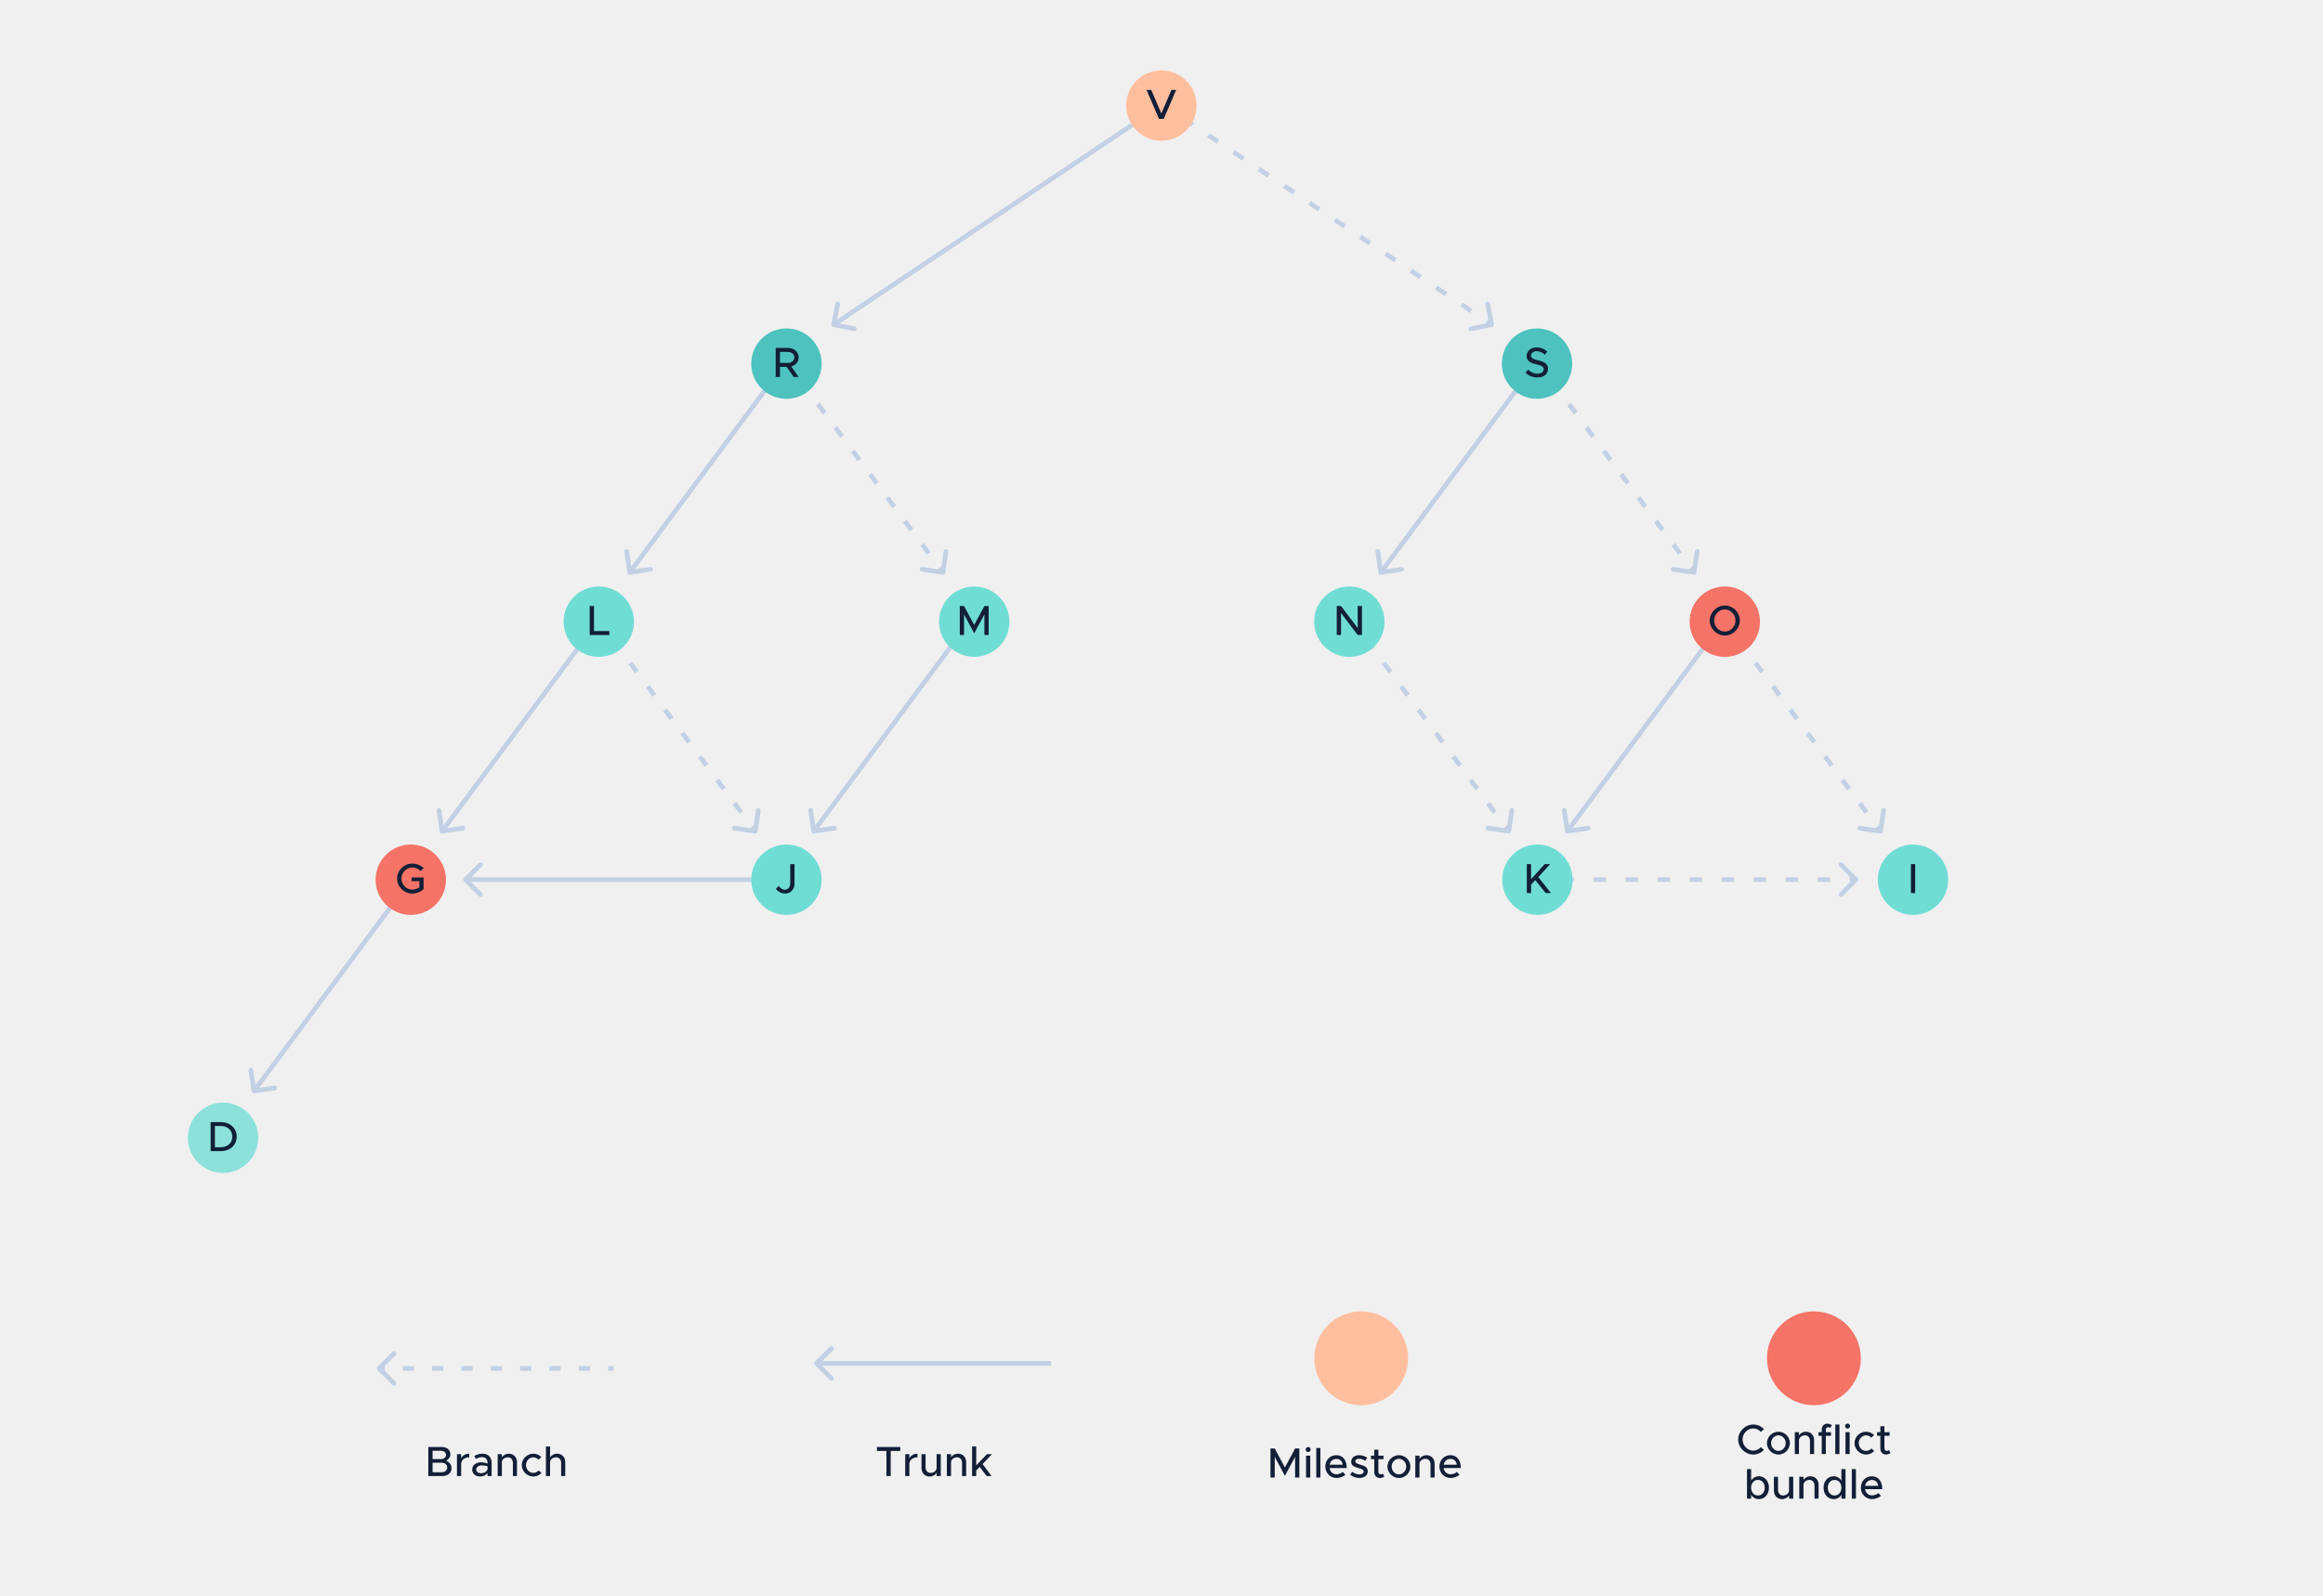
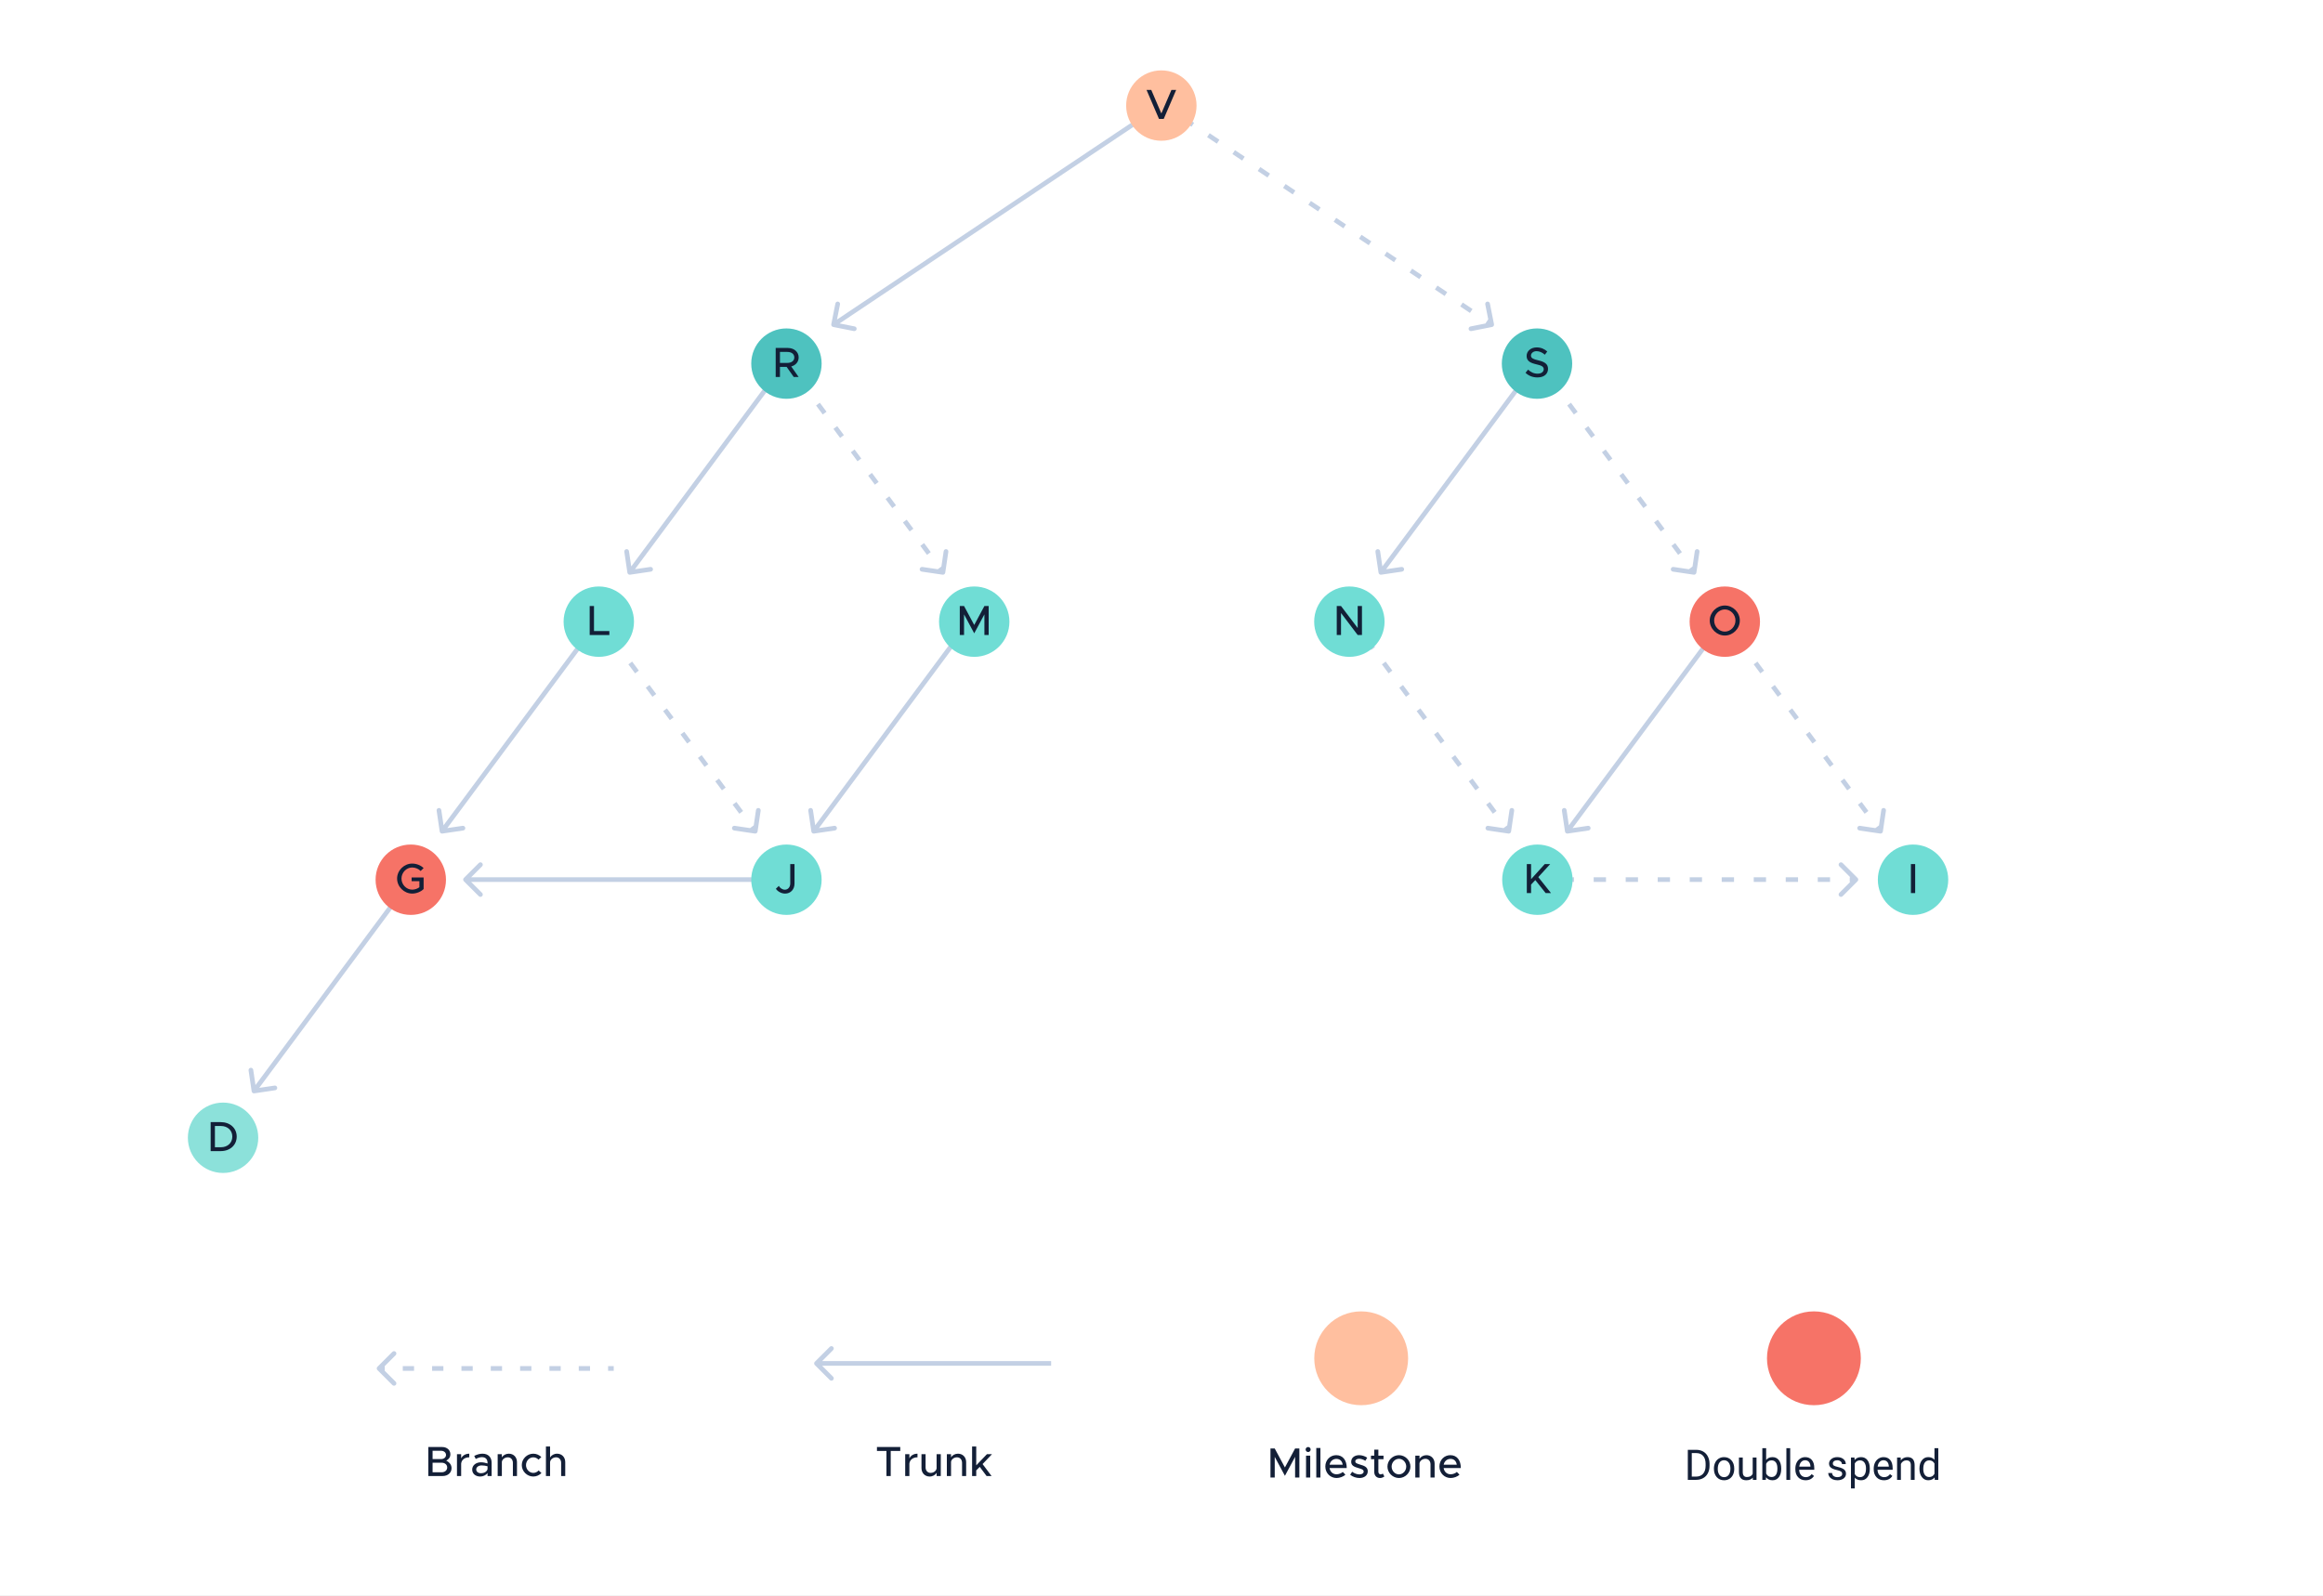
<svg xmlns="http://www.w3.org/2000/svg" width="990" height="680" viewBox="0 0 990 680" fill="none">
+   <rect width="990" height="680" fill="white" />
  <path d="M354.272 138.194C354.164 138.736 354.516 139.262 355.058 139.37L363.886 141.121C364.428 141.228 364.954 140.876 365.062 140.334C365.169 139.793 364.817 139.266 364.275 139.159L356.428 137.603L357.984 129.755C358.092 129.214 357.74 128.687 357.198 128.58C356.656 128.473 356.13 128.825 356.023 129.366L354.272 138.194ZM494.925 43.747L354.697 137.558L355.809 139.22L496.037 45.409L494.925 43.747Z" fill="#C3D0E4" />
  <path d="M267.385 244.13C267.465 244.677 267.974 245.054 268.52 244.974L277.423 243.658C277.97 243.577 278.347 243.069 278.267 242.523C278.186 241.976 277.677 241.599 277.131 241.679L269.217 242.849L268.048 234.935C267.967 234.388 267.459 234.011 266.912 234.092C266.366 234.172 265.988 234.681 266.069 235.227L267.385 244.13ZM334.213 153.638L267.571 243.388L269.177 244.58L335.819 154.831L334.213 153.638Z" fill="#C3D0E4" />
  <path d="M722.454 244.057C722.414 244.331 722.16 244.519 721.886 244.479L717.435 243.821C717.162 243.781 716.973 243.527 717.013 243.253C717.054 242.98 717.308 242.792 717.581 242.832L721.538 243.417L722.123 239.459C722.163 239.186 722.417 238.998 722.69 239.038C722.964 239.078 723.152 239.332 723.112 239.606L722.454 244.057ZM655.719 153.936L657.143 155.854L656.34 156.45L654.916 154.532L655.719 153.936ZM661.7 161.991L664.547 165.826L663.745 166.422L660.897 162.587L661.7 161.991ZM669.104 171.963L671.952 175.798L671.149 176.395L668.301 172.559L669.104 171.963ZM676.509 181.935L679.357 185.771L678.554 186.367L675.706 182.531L676.509 181.935ZM683.914 191.907L686.762 195.743L685.959 196.339L683.111 192.504L683.914 191.907ZM691.318 201.88L694.166 205.715L693.363 206.311L690.515 202.476L691.318 201.88ZM698.723 211.852L701.571 215.687L700.768 216.283L697.92 212.448L698.723 211.852ZM706.128 221.824L708.976 225.659L708.173 226.256L705.325 222.42L706.128 221.824ZM713.532 231.796L716.38 235.632L715.577 236.228L712.729 232.392L713.532 231.796ZM720.937 241.768L722.361 243.686L721.558 244.282L720.134 242.365L720.937 241.768ZM722.949 244.13C722.868 244.677 722.36 245.054 721.813 244.974L712.91 243.658C712.364 243.577 711.986 243.069 712.067 242.523C712.148 241.976 712.656 241.599 713.202 241.679L721.116 242.849L722.286 234.935C722.367 234.388 722.875 234.011 723.421 234.092C723.968 234.172 724.345 234.681 724.264 235.227L722.949 244.13ZM656.12 153.638L657.544 155.556L655.938 156.748L654.515 154.831L656.12 153.638ZM662.101 161.693L664.949 165.528L663.343 166.72L660.495 162.885L662.101 161.693ZM669.506 171.665L672.354 175.5L670.748 176.693L667.9 172.857L669.506 171.665ZM676.91 181.637L679.758 185.473L678.153 186.665L675.305 182.829L676.91 181.637ZM684.315 191.609L687.163 195.445L685.557 196.637L682.709 192.802L684.315 191.609ZM691.72 201.582L694.568 205.417L692.962 206.609L690.114 202.774L691.72 201.582ZM699.124 211.554L701.972 215.389L700.367 216.582L697.519 212.746L699.124 211.554ZM706.529 221.526L709.377 225.361L707.771 226.554L704.923 222.718L706.529 221.526ZM713.934 231.498L716.782 235.334L715.176 236.526L712.328 232.69L713.934 231.498ZM721.338 241.47L722.762 243.388L721.157 244.58L719.733 242.663L721.338 241.47Z" fill="#C3D0E4" />
  <path d="M187.399 354.476C187.48 355.022 187.988 355.4 188.535 355.319L197.438 354.004C197.984 353.923 198.362 353.415 198.281 352.868C198.2 352.322 197.692 351.944 197.146 352.025L189.232 353.195L188.062 345.28C187.982 344.734 187.473 344.357 186.927 344.437C186.381 344.518 186.003 345.026 186.084 345.573L187.399 354.476ZM254.228 263.984L187.586 353.734L189.191 354.926L255.834 265.176L254.228 263.984Z" fill="#C3D0E4" />
  <path d="M197.681 374.239C197.291 374.63 197.291 375.263 197.681 375.653L204.045 382.017C204.436 382.408 205.069 382.408 205.459 382.017C205.85 381.627 205.85 380.994 205.459 380.603L199.803 374.946L205.459 369.289C205.85 368.899 205.85 368.266 205.459 367.875C205.069 367.485 204.436 367.485 204.045 367.875L197.681 374.239ZM334.797 373.946H198.388V375.946H334.797V373.946Z" fill="#C3D0E4" />
  <path d="M791.291 375.3C791.486 375.105 791.486 374.788 791.291 374.593L788.109 371.411C787.914 371.216 787.597 371.216 787.402 371.411C787.206 371.606 787.206 371.923 787.402 372.118L790.23 374.946L787.402 377.775C787.206 377.97 787.206 378.287 787.402 378.482C787.597 378.677 787.914 378.677 788.109 378.482L791.291 375.3ZM654.528 375.446L657.152 375.446L657.152 374.446L654.528 374.446L654.528 375.446ZM665.546 375.446L670.792 375.446L670.792 374.446L665.546 374.446L665.546 375.446ZM679.187 375.446L684.433 375.446L684.433 374.446L679.187 374.446L679.187 375.446ZM692.828 375.446L698.074 375.446L698.074 374.446L692.828 374.446L692.828 375.446ZM706.469 375.446L711.715 375.446L711.715 374.446L706.469 374.446L706.469 375.446ZM720.11 375.446L725.356 375.446L725.356 374.446L720.11 374.446L720.11 375.446ZM733.75 375.446L738.997 375.446L738.997 374.446L733.75 374.446L733.75 375.446ZM747.391 375.446L752.638 375.446L752.638 374.446L747.391 374.446L747.391 375.446ZM761.032 375.446L766.279 375.446L766.279 374.446L761.032 374.446L761.032 375.446ZM774.673 375.446L779.92 375.446L779.92 374.446L774.673 374.446L774.673 375.446ZM788.314 375.446L790.937 375.446L790.937 374.446L788.314 374.446L788.314 375.446ZM791.644 375.653C792.035 375.263 792.035 374.63 791.644 374.239L785.28 367.875C784.89 367.485 784.257 367.485 783.866 367.875C783.476 368.266 783.476 368.899 783.866 369.289L789.523 374.946L783.866 380.603C783.476 380.994 783.476 381.627 783.866 382.017C784.257 382.408 784.89 382.408 785.28 382.017L791.644 375.653ZM654.528 375.946L657.152 375.946L657.152 373.946L654.528 373.946L654.528 375.946ZM665.546 375.946L670.792 375.946L670.792 373.946L665.546 373.946L665.546 375.946ZM679.187 375.946L684.433 375.946L684.433 373.946L679.187 373.946L679.187 375.946ZM692.828 375.946L698.074 375.946L698.074 373.946L692.828 373.946L692.828 375.946ZM706.469 375.946L711.715 375.946L711.715 373.946L706.469 373.946L706.469 375.946ZM720.11 375.946L725.356 375.946L725.356 373.946L720.11 373.946L720.11 375.946ZM733.75 375.946L738.997 375.946L738.997 373.946L733.75 373.946L733.75 375.946ZM747.391 375.946L752.638 375.946L752.638 373.946L747.391 373.946L747.391 375.946ZM761.032 375.946L766.279 375.946L766.279 373.946L761.032 373.946L761.032 375.946ZM774.673 375.946L779.92 375.946L779.92 373.946L774.673 373.946L774.673 375.946ZM788.314 375.946L790.937 375.946L790.937 373.946L788.314 373.946L788.314 375.946Z" fill="#C3D0E4" />
  <path d="M643.482 354.403C643.442 354.676 643.187 354.865 642.914 354.825L638.463 354.167C638.189 354.126 638.001 353.872 638.041 353.599C638.081 353.326 638.336 353.137 638.609 353.178L642.566 353.762L643.151 349.805C643.191 349.532 643.445 349.343 643.718 349.384C643.991 349.424 644.18 349.678 644.14 349.951L643.482 354.403ZM576.747 264.282L578.171 266.2L577.368 266.796L575.944 264.878L576.747 264.282ZM582.727 272.336L585.575 276.172L584.772 276.768L581.924 272.933L582.727 272.336ZM590.132 282.309L592.98 286.144L592.177 286.74L589.329 282.905L590.132 282.309ZM597.537 292.281L600.385 296.116L599.582 296.713L596.734 292.877L597.537 292.281ZM604.941 302.253L607.789 306.089L606.987 306.685L604.139 302.849L604.941 302.253ZM612.346 312.225L615.194 316.061L614.391 316.657L611.543 312.821L612.346 312.225ZM619.751 322.198L622.599 326.033L621.796 326.629L618.948 322.794L619.751 322.198ZM627.155 332.17L630.003 336.005L629.201 336.601L626.353 332.766L627.155 332.17ZM634.56 342.142L637.408 345.977L636.605 346.574L633.757 342.738L634.56 342.142ZM641.965 352.114L643.389 354.032L642.586 354.628L641.162 352.71L641.965 352.114ZM643.977 354.476C643.896 355.022 643.388 355.4 642.841 355.319L633.938 354.004C633.392 353.923 633.014 353.415 633.095 352.868C633.176 352.322 633.684 351.944 634.23 352.025L642.144 353.195L643.314 345.28C643.394 344.734 643.903 344.357 644.449 344.437C644.995 344.518 645.373 345.026 645.292 345.573L643.977 354.476ZM577.148 263.984L578.572 265.902L576.966 267.094L575.542 265.176L577.148 263.984ZM583.129 272.038L585.977 275.874L584.371 277.066L581.523 273.231L583.129 272.038ZM590.533 282.011L593.381 285.846L591.776 287.038L588.928 283.203L590.533 282.011ZM597.938 291.983L600.786 295.818L599.18 297.011L596.332 293.175L597.938 291.983ZM605.343 301.955L608.191 305.79L606.585 306.983L603.737 303.147L605.343 301.955ZM612.748 311.927L615.595 315.763L613.99 316.955L611.142 313.12L612.748 311.927ZM620.152 321.899L623 325.735L621.394 326.927L618.546 323.092L620.152 321.899ZM627.557 331.872L630.405 335.707L628.799 336.899L625.951 333.064L627.557 331.872ZM634.962 341.844L637.81 345.679L636.204 346.872L633.356 343.036L634.962 341.844ZM642.366 351.816L643.79 353.734L642.185 354.926L640.761 353.008L642.366 351.816Z" fill="#C3D0E4" />
  <path d="M107.253 465.209C107.334 465.755 107.842 466.132 108.388 466.052L117.292 464.736C117.838 464.655 118.215 464.147 118.135 463.601C118.054 463.054 117.546 462.677 116.999 462.758L109.085 463.927L107.916 456.013C107.835 455.467 107.327 455.089 106.78 455.17C106.234 455.251 105.857 455.759 105.937 456.305L107.253 465.209ZM174.081 374.716L107.439 464.466L109.045 465.659L175.687 375.909L174.081 374.716Z" fill="#C3D0E4" />
  <path d="M345.788 354.476C345.869 355.022 346.377 355.4 346.923 355.319L355.827 354.004C356.373 353.923 356.751 353.415 356.67 352.868C356.589 352.322 356.081 351.944 355.534 352.025L347.62 353.195L346.451 345.28C346.37 344.734 345.862 344.357 345.316 344.437C344.769 344.518 344.392 345.026 344.472 345.573L345.788 354.476ZM412.617 263.984L345.974 353.734L347.58 354.926L414.222 265.176L412.617 263.984Z" fill="#C3D0E4" />
  <path d="M402.341 244.057C402.301 244.331 402.046 244.519 401.773 244.479L397.322 243.821C397.048 243.781 396.86 243.527 396.9 243.253C396.94 242.98 397.195 242.792 397.468 242.832L401.425 243.417L402.009 239.459C402.05 239.186 402.304 238.998 402.577 239.038C402.85 239.078 403.039 239.332 402.999 239.606L402.341 244.057ZM335.606 153.936L337.03 155.854L336.227 156.45L334.803 154.532L335.606 153.936ZM341.586 161.991L344.434 165.826L343.631 166.422L340.783 162.587L341.586 161.991ZM348.991 171.963L351.839 175.798L351.036 176.395L348.188 172.559L348.991 171.963ZM356.396 181.935L359.244 185.771L358.441 186.367L355.593 182.531L356.396 181.935ZM363.8 191.907L366.648 195.743L365.845 196.339L362.997 192.504L363.8 191.907ZM371.205 201.88L374.053 205.715L373.25 206.311L370.402 202.476L371.205 201.88ZM378.61 211.852L381.458 215.687L380.655 216.283L377.807 212.448L378.61 211.852ZM386.014 221.824L388.862 225.659L388.059 226.256L385.212 222.42L386.014 221.824ZM393.419 231.796L396.267 235.632L395.464 236.228L392.616 232.392L393.419 231.796ZM400.824 241.768L402.248 243.686L401.445 244.282L400.021 242.365L400.824 241.768ZM402.836 244.13C402.755 244.677 402.246 245.054 401.7 244.974L392.797 243.658C392.25 243.577 391.873 243.069 391.954 242.523C392.034 241.976 392.543 241.599 393.089 241.679L401.003 242.849L402.173 234.935C402.253 234.388 402.762 234.011 403.308 234.092C403.854 234.172 404.232 234.681 404.151 235.227L402.836 244.13ZM336.007 153.638L337.431 155.556L335.825 156.748L334.401 154.831L336.007 153.638ZM341.988 161.693L344.836 165.528L343.23 166.72L340.382 162.885L341.988 161.693ZM349.392 171.665L352.24 175.5L350.635 176.693L347.787 172.857L349.392 171.665ZM356.797 181.637L359.645 185.473L358.039 186.665L355.191 182.829L356.797 181.637ZM364.202 191.609L367.05 195.445L365.444 196.637L362.596 192.802L364.202 191.609ZM371.606 201.582L374.454 205.417L372.849 206.609L370.001 202.774L371.606 201.582ZM379.011 211.554L381.859 215.389L380.253 216.582L377.405 212.746L379.011 211.554ZM386.416 221.526L389.264 225.361L387.658 226.554L384.81 222.718L386.416 221.526ZM393.82 231.498L396.668 235.334L395.063 236.526L392.215 232.69L393.82 231.498ZM401.225 241.47L402.649 243.388L401.043 244.58L399.619 242.663L401.225 241.47Z" fill="#C3D0E4" />
  <path d="M587.498 244.13C587.579 244.677 588.087 245.054 588.633 244.974L597.537 243.658C598.083 243.577 598.461 243.069 598.38 242.523C598.299 241.976 597.791 241.599 597.244 241.679L589.33 242.849L588.161 234.935C588.08 234.388 587.572 234.011 587.026 234.092C586.479 234.172 586.102 234.681 586.182 235.227L587.498 244.13ZM654.327 153.638L587.684 243.388L589.29 244.58L655.932 154.831L654.327 153.638Z" fill="#C3D0E4" />
  <path d="M322.356 354.403C322.315 354.676 322.061 354.865 321.788 354.825L317.336 354.167C317.063 354.126 316.874 353.872 316.915 353.599C316.955 353.326 317.209 353.137 317.482 353.178L321.439 353.762L322.024 349.805C322.064 349.532 322.319 349.343 322.592 349.384C322.865 349.424 323.054 349.678 323.013 349.951L322.356 354.403ZM255.62 264.282L257.044 266.2L256.241 266.796L254.817 264.878L255.62 264.282ZM261.601 272.336L264.449 276.172L263.646 276.768L260.798 272.933L261.601 272.336ZM269.006 282.309L271.854 286.144L271.051 286.74L268.203 282.905L269.006 282.309ZM276.41 292.281L279.258 296.116L278.455 296.713L275.607 292.877L276.41 292.281ZM283.815 302.253L286.663 306.089L285.86 306.685L283.012 302.849L283.815 302.253ZM291.22 312.225L294.068 316.061L293.265 316.657L290.417 312.821L291.22 312.225ZM298.624 322.198L301.472 326.033L300.669 326.629L297.821 322.794L298.624 322.198ZM306.029 332.17L308.877 336.005L308.074 336.601L305.226 332.766L306.029 332.17ZM313.434 342.142L316.282 345.977L315.479 346.574L312.631 342.738L313.434 342.142ZM320.838 352.114L322.262 354.032L321.459 354.628L320.036 352.71L320.838 352.114ZM322.85 354.476C322.769 355.022 322.261 355.4 321.715 355.319L312.811 354.004C312.265 353.923 311.888 353.415 311.968 352.868C312.049 352.322 312.557 351.944 313.104 352.025L321.018 353.195L322.187 345.28C322.268 344.734 322.776 344.357 323.323 344.437C323.869 344.518 324.246 345.026 324.166 345.573L322.85 354.476ZM256.022 263.984L257.446 265.902L255.84 267.094L254.416 265.176L256.022 263.984ZM262.002 272.038L264.85 275.874L263.245 277.066L260.397 273.231L262.002 272.038ZM269.407 282.011L272.255 285.846L270.649 287.038L267.801 283.203L269.407 282.011ZM276.812 291.983L279.66 295.818L278.054 297.011L275.206 293.175L276.812 291.983ZM284.216 301.955L287.064 305.79L285.459 306.983L282.611 303.147L284.216 301.955ZM291.621 311.927L294.469 315.763L292.863 316.955L290.015 313.12L291.621 311.927ZM299.026 321.899L301.874 325.735L300.268 326.927L297.42 323.092L299.026 321.899ZM306.43 331.872L309.278 335.707L307.673 336.899L304.825 333.064L306.43 331.872ZM313.835 341.844L316.683 345.679L315.077 346.872L312.229 343.036L313.835 341.844ZM321.24 351.816L322.664 353.734L321.058 354.926L319.634 353.008L321.24 351.816Z" fill="#C3D0E4" />
  <path d="M801.924 354.403C801.884 354.676 801.629 354.865 801.356 354.825L796.905 354.167C796.631 354.126 796.443 353.872 796.483 353.599C796.523 353.326 796.778 353.137 797.051 353.178L801.008 353.762L801.592 349.805C801.633 349.532 801.887 349.343 802.16 349.384C802.433 349.424 802.622 349.678 802.582 349.951L801.924 354.403ZM735.189 264.282L736.613 266.2L735.81 266.796L734.386 264.878L735.189 264.282ZM741.169 272.336L744.017 276.172L743.214 276.768L740.366 272.933L741.169 272.336ZM748.574 282.309L751.422 286.144L750.619 286.74L747.771 282.905L748.574 282.309ZM755.979 292.281L758.827 296.116L758.024 296.713L755.176 292.877L755.979 292.281ZM763.383 302.253L766.231 306.089L765.428 306.685L762.58 302.849L763.383 302.253ZM770.788 312.225L773.636 316.061L772.833 316.657L769.985 312.821L770.788 312.225ZM778.193 322.198L781.041 326.033L780.238 326.629L777.39 322.794L778.193 322.198ZM785.597 332.17L788.445 336.005L787.642 336.601L784.795 332.766L785.597 332.17ZM793.002 342.142L795.85 345.977L795.047 346.574L792.199 342.738L793.002 342.142ZM800.407 352.114L801.831 354.032L801.028 354.628L799.604 352.71L800.407 352.114ZM802.419 354.476C802.338 355.022 801.829 355.4 801.283 355.319L792.38 354.004C791.833 353.923 791.456 353.415 791.537 352.868C791.617 352.322 792.126 351.944 792.672 352.025L800.586 353.195L801.756 345.28C801.836 344.734 802.345 344.357 802.891 344.437C803.437 344.518 803.815 345.026 803.734 345.573L802.419 354.476ZM735.59 263.984L737.014 265.902L735.408 267.094L733.984 265.176L735.59 263.984ZM741.571 272.038L744.419 275.874L742.813 277.066L739.965 273.231L741.571 272.038ZM748.975 282.011L751.823 285.846L750.218 287.038L747.37 283.203L748.975 282.011ZM756.38 291.983L759.228 295.818L757.622 297.011L754.774 293.175L756.38 291.983ZM763.785 301.955L766.633 305.79L765.027 306.983L762.179 303.147L763.785 301.955ZM771.189 311.927L774.037 315.763L772.432 316.955L769.584 313.12L771.189 311.927ZM778.594 321.899L781.442 325.735L779.836 326.927L776.988 323.092L778.594 321.899ZM785.999 331.872L788.847 335.707L787.241 336.899L784.393 333.064L785.999 331.872ZM793.403 341.844L796.251 345.679L794.646 346.872L791.798 343.036L793.403 341.844ZM800.808 351.816L802.232 353.734L800.626 354.926L799.202 353.008L800.808 351.816Z" fill="#C3D0E4" />
  <path d="M666.968 354.476C667.049 355.022 667.557 355.4 668.104 355.319L677.007 354.004C677.553 353.923 677.931 353.415 677.85 352.868C677.769 352.322 677.261 351.944 676.715 352.025L668.801 353.195L667.631 345.28C667.55 344.734 667.042 344.357 666.496 344.437C665.949 344.518 665.572 345.026 665.653 345.573L666.968 354.476ZM733.797 263.984L667.155 353.734L668.76 354.926L735.402 265.176L733.797 263.984Z" fill="#C3D0E4" />
  <path d="M636.206 138.292C636.26 138.563 636.084 138.826 635.813 138.879L631.399 139.755C631.128 139.809 630.865 139.633 630.811 139.362C630.757 139.091 630.933 138.828 631.204 138.774L635.128 137.996L634.35 134.072C634.296 133.801 634.472 133.538 634.743 133.484C635.014 133.431 635.277 133.607 635.331 133.878L636.206 138.292ZM495.765 44.163L497.84 45.55L497.284 46.381L495.209 44.994L495.765 44.163ZM504.478 49.991L508.627 52.767L508.07 53.598L503.922 50.822L504.478 49.991ZM515.265 57.207L519.413 59.983L518.857 60.814L514.708 58.038L515.265 57.207ZM526.051 64.424L530.2 67.199L529.644 68.03L525.495 65.255L526.051 64.424ZM536.838 71.64L540.987 74.415L540.431 75.246L536.282 72.471L536.838 71.64ZM547.625 78.856L551.774 81.631L551.218 82.463L547.069 79.687L547.625 78.856ZM558.412 86.072L562.56 88.848L562.004 89.679L557.856 86.903L558.412 86.072ZM569.198 93.288L573.347 96.064L572.791 96.895L568.642 94.12L569.198 93.288ZM579.985 100.505L584.134 103.28L583.578 104.111L579.429 101.336L579.985 100.505ZM590.772 107.721L594.921 110.496L594.365 111.327L590.216 108.552L590.772 107.721ZM601.559 114.937L605.708 117.712L605.152 118.544L601.003 115.768L601.559 114.937ZM612.346 122.153L616.494 124.929L615.938 125.76L611.79 122.984L612.346 122.153ZM623.132 129.369L627.281 132.145L626.725 132.976L622.576 130.201L623.132 129.369ZM633.919 136.586L635.994 137.973L635.438 138.805L633.363 137.417L633.919 136.586ZM636.697 138.194C636.804 138.736 636.452 139.262 635.91 139.37L627.082 141.121C626.54 141.228 626.014 140.876 625.907 140.334C625.799 139.793 626.151 139.266 626.693 139.159L634.54 137.603L632.984 129.755C632.876 129.214 633.228 128.687 633.77 128.58C634.312 128.473 634.838 128.825 634.946 129.366L636.697 138.194ZM496.043 43.747L498.118 45.135L497.006 46.797L494.931 45.409L496.043 43.747ZM504.756 49.575L508.905 52.351L507.792 54.013L503.644 51.238L504.756 49.575ZM515.543 56.792L519.691 59.567L518.579 61.229L514.43 58.454L515.543 56.792ZM526.329 64.008L530.478 66.783L529.366 68.446L525.217 65.67L526.329 64.008ZM537.116 71.224L541.265 74L540.153 75.662L536.004 72.886L537.116 71.224ZM547.903 78.44L552.052 81.216L550.94 82.878L546.791 80.103L547.903 78.44ZM558.69 85.656L562.838 88.432L561.726 90.094L557.578 87.319L558.69 85.656ZM569.477 92.873L573.625 95.648L572.513 97.311L568.364 94.535L569.477 92.873ZM580.263 100.089L584.412 102.864L583.3 104.527L579.151 101.751L580.263 100.089ZM591.05 107.305L595.199 110.081L594.087 111.743L589.938 108.967L591.05 107.305ZM601.837 114.521L605.986 117.297L604.874 118.959L600.725 116.184L601.837 114.521ZM612.624 121.738L616.772 124.513L615.66 126.175L611.512 123.4L612.624 121.738ZM623.41 128.954L627.559 131.729L626.447 133.392L622.298 130.616L623.41 128.954ZM634.197 136.17L636.272 137.558L635.16 139.22L633.085 137.832L634.197 136.17Z" fill="#C3D0E4" />
-   <path d="M747.193 620.032C748.957 620.032 750.577 619.276 751.747 618.088L750.469 616.864C749.641 617.764 748.471 618.358 747.193 618.358C744.727 618.358 742.639 616.198 742.639 613.624C742.639 611.068 744.727 608.908 747.193 608.908C748.471 608.908 749.641 609.502 750.469 610.402L751.747 609.178C750.577 607.972 748.957 607.234 747.193 607.234C743.719 607.234 740.767 610.15 740.767 613.624C740.767 617.098 743.719 620.032 747.193 620.032ZM757.931 620.032C760.577 620.032 762.809 617.8 762.809 615.154C762.809 612.508 760.577 610.294 757.931 610.294C755.267 610.294 753.017 612.508 753.017 615.154C753.017 617.8 755.267 620.032 757.931 620.032ZM757.931 618.484C756.221 618.484 754.799 616.972 754.799 615.154C754.799 613.354 756.221 611.842 757.931 611.842C759.605 611.842 761.027 613.354 761.027 615.154C761.027 616.972 759.605 618.484 757.931 618.484ZM769.628 610.294C768.368 610.294 767.234 610.942 766.676 611.86V610.51H764.894V619.816H766.676V613.786C766.82 612.688 767.936 611.842 769.232 611.842C770.492 611.842 771.374 612.814 771.374 614.2V619.816H773.12V613.894C773.12 611.788 771.68 610.294 769.628 610.294ZM778.118 609.484C778.118 608.836 778.55 608.368 779.072 608.368C779.468 608.368 779.828 608.512 780.026 608.71L780.674 607.522C780.17 607.108 779.486 606.856 778.82 606.856C777.38 606.856 776.372 607.9 776.372 609.394V610.51H774.968V612.022H776.372V619.816H778.118V612.022H780.314V610.51H778.118V609.484ZM782.156 619.816H783.92V607.234H782.156V619.816ZM787.397 608.962C787.973 608.962 788.459 608.458 788.459 607.882C788.459 607.324 787.973 606.82 787.397 606.82C786.785 606.82 786.317 607.324 786.317 607.882C786.317 608.458 786.785 608.962 787.397 608.962ZM786.497 619.816H788.279V610.51H786.497V619.816ZM795.249 620.032C796.635 620.032 797.841 619.456 798.741 618.538L797.535 617.44C796.959 618.088 796.131 618.484 795.267 618.484C793.557 618.484 792.153 616.972 792.153 615.154C792.153 613.354 793.557 611.842 795.249 611.842C796.113 611.842 796.923 612.22 797.481 612.85L798.687 611.734C797.805 610.852 796.599 610.294 795.267 610.294C792.603 610.294 790.353 612.508 790.353 615.154C790.353 617.8 792.603 620.032 795.249 620.032ZM805.004 618.142C804.806 618.34 804.446 618.484 804.05 618.484C803.528 618.484 803.096 618.016 803.096 617.368V612.022H805.292V610.51H803.096V607.954H801.35V610.51H799.946V612.022H801.35V617.494C801.35 618.988 802.358 620.032 803.798 620.032C804.464 620.032 805.148 619.78 805.652 619.366L805.004 618.142ZM749.599 629.294C748.159 629.294 747.007 629.978 746.287 631.112V626.234H744.523V638.816H746.287V637.196C747.007 638.348 748.159 639.032 749.599 639.032C752.047 639.032 753.883 637.016 753.883 634.154C753.883 631.31 752.047 629.294 749.599 629.294ZM749.167 637.484C747.493 637.484 746.287 636.098 746.287 634.154C746.287 632.21 747.493 630.842 749.167 630.842C750.877 630.842 752.083 632.21 752.083 634.154C752.083 636.098 750.877 637.484 749.167 637.484ZM762.443 629.51V635.54C762.299 636.638 761.183 637.484 759.887 637.484C758.627 637.484 757.745 636.512 757.745 635.126V629.51H755.999V635.432C755.999 637.538 757.439 639.032 759.491 639.032C760.751 639.032 761.885 638.384 762.443 637.466V638.816H764.225V629.51H762.443ZM771.544 629.294C770.284 629.294 769.15 629.942 768.592 630.86V629.51H766.81V638.816H768.592V632.786C768.736 631.688 769.852 630.842 771.148 630.842C772.408 630.842 773.29 631.814 773.29 633.2V638.816H775.036V632.894C775.036 630.788 773.596 629.294 771.544 629.294ZM784.75 626.234V631.112C784.03 629.978 782.878 629.294 781.438 629.294C778.99 629.294 777.154 631.31 777.154 634.154C777.154 637.016 778.99 639.032 781.438 639.032C782.878 639.032 784.03 638.348 784.75 637.196V638.816H786.514V626.234H784.75ZM781.87 637.484C780.16 637.484 778.954 636.098 778.954 634.154C778.954 632.21 780.16 630.842 781.87 630.842C783.544 630.842 784.75 632.21 784.75 634.154C784.75 636.098 783.544 637.484 781.87 637.484ZM789.187 638.816H790.951V626.234H789.187V638.816ZM797.813 637.448C796.211 637.448 795.077 636.332 794.843 634.784H802.169C802.169 631.454 800.531 629.294 797.687 629.294C795.113 629.294 793.043 631.346 793.043 634.136C793.043 636.998 795.239 639.032 797.831 639.032C799.145 639.032 800.765 638.474 801.593 637.592L800.477 636.44C799.919 637.016 798.785 637.448 797.813 637.448ZM797.759 630.878C799.361 630.878 800.243 631.922 800.441 633.362H794.861C795.149 631.85 796.319 630.878 797.759 630.878Z" fill="#131F37" />
+   <path d="M719.303 630.816V618.02H722.915C724.028 618.02 725.013 618.266 725.868 618.758C726.724 619.25 727.383 619.95 727.846 620.858C728.314 621.767 728.552 622.81 728.558 623.987V624.805C728.558 626.012 728.323 627.069 727.854 627.978C727.392 628.886 726.727 629.583 725.859 630.069C724.998 630.556 723.993 630.805 722.845 630.816H719.303ZM720.99 619.408V629.437H722.766C724.066 629.437 725.077 629.032 725.798 628.224C726.524 627.415 726.888 626.264 726.888 624.77V624.022C726.888 622.569 726.545 621.441 725.859 620.639C725.18 619.83 724.213 619.42 722.959 619.408H720.99ZM730.43 625.974C730.43 625.042 730.611 624.204 730.975 623.46C731.344 622.716 731.854 622.142 732.504 621.737C733.16 621.333 733.907 621.131 734.745 621.131C736.04 621.131 737.086 621.579 737.883 622.476C738.686 623.372 739.087 624.564 739.087 626.053V626.167C739.087 627.093 738.908 627.925 738.551 628.663C738.199 629.396 737.692 629.967 737.03 630.377C736.374 630.787 735.618 630.992 734.763 630.992C733.474 630.992 732.428 630.544 731.625 629.647C730.828 628.751 730.43 627.564 730.43 626.088V625.974ZM732.064 626.167C732.064 627.222 732.308 628.068 732.794 628.707C733.286 629.346 733.942 629.665 734.763 629.665C735.589 629.665 736.245 629.343 736.731 628.698C737.218 628.048 737.461 627.14 737.461 625.974C737.461 624.931 737.212 624.087 736.714 623.442C736.222 622.792 735.565 622.467 734.745 622.467C733.942 622.467 733.295 622.786 732.803 623.425C732.311 624.063 732.064 624.978 732.064 626.167ZM746.997 629.876C746.364 630.62 745.436 630.992 744.211 630.992C743.197 630.992 742.424 630.699 741.891 630.113C741.363 629.521 741.097 628.648 741.091 627.494V621.307H742.717V627.45C742.717 628.892 743.303 629.612 744.475 629.612C745.717 629.612 746.543 629.149 746.953 628.224V621.307H748.579V630.816H747.032L746.997 629.876ZM759.108 626.167C759.108 627.62 758.774 628.789 758.106 629.674C757.438 630.553 756.542 630.992 755.417 630.992C754.216 630.992 753.287 630.567 752.631 629.718L752.552 630.816H751.058V617.316H752.684V622.353C753.34 621.538 754.245 621.131 755.399 621.131C756.554 621.131 757.459 621.567 758.115 622.44C758.777 623.313 759.108 624.509 759.108 626.026V626.167ZM757.482 625.982C757.482 624.875 757.269 624.02 756.841 623.416C756.413 622.812 755.798 622.511 754.995 622.511C753.923 622.511 753.152 623.009 752.684 624.005V628.118C753.182 629.114 753.958 629.612 755.013 629.612C755.792 629.612 756.398 629.311 756.832 628.707C757.266 628.104 757.482 627.195 757.482 625.982ZM762.932 630.816H761.306V617.316H762.932V630.816ZM769.488 630.992C768.199 630.992 767.15 630.57 766.342 629.727C765.533 628.877 765.129 627.743 765.129 626.325V626.026C765.129 625.083 765.308 624.242 765.665 623.504C766.028 622.76 766.532 622.18 767.177 621.764C767.827 621.342 768.53 621.131 769.286 621.131C770.522 621.131 771.483 621.538 772.169 622.353C772.854 623.167 773.197 624.333 773.197 625.851V626.527H766.755C766.778 627.465 767.051 628.224 767.572 628.804C768.1 629.378 768.768 629.665 769.576 629.665C770.15 629.665 770.637 629.548 771.035 629.313C771.434 629.079 771.782 628.769 772.081 628.382L773.074 629.155C772.277 630.38 771.082 630.992 769.488 630.992ZM769.286 622.467C768.63 622.467 768.079 622.707 767.634 623.188C767.188 623.662 766.913 624.33 766.808 625.191H771.571V625.068C771.524 624.242 771.302 623.604 770.903 623.152C770.505 622.695 769.966 622.467 769.286 622.467ZM785.089 628.294C785.089 627.854 784.922 627.515 784.588 627.274C784.26 627.028 783.683 626.817 782.856 626.642C782.036 626.466 781.383 626.255 780.896 626.009C780.416 625.763 780.059 625.47 779.824 625.13C779.596 624.79 779.481 624.386 779.481 623.917C779.481 623.138 779.81 622.479 780.466 621.939C781.128 621.4 781.972 621.131 782.997 621.131C784.075 621.131 784.948 621.409 785.616 621.966C786.29 622.522 786.627 623.234 786.627 624.102H784.992C784.992 623.656 784.802 623.272 784.421 622.95C784.046 622.628 783.571 622.467 782.997 622.467C782.405 622.467 781.942 622.596 781.608 622.854C781.274 623.111 781.107 623.448 781.107 623.864C781.107 624.257 781.263 624.553 781.573 624.752C781.884 624.951 782.443 625.142 783.252 625.323C784.066 625.505 784.726 625.722 785.229 625.974C785.733 626.226 786.105 626.53 786.346 626.888C786.592 627.239 786.715 627.67 786.715 628.18C786.715 629.029 786.375 629.712 785.695 630.228C785.016 630.737 784.134 630.992 783.05 630.992C782.288 630.992 781.614 630.857 781.028 630.588C780.442 630.318 779.982 629.943 779.648 629.463C779.32 628.977 779.156 628.452 779.156 627.89H780.782C780.812 628.435 781.028 628.868 781.433 629.19C781.843 629.507 782.382 629.665 783.05 629.665C783.665 629.665 784.157 629.542 784.526 629.296C784.901 629.044 785.089 628.71 785.089 628.294ZM796.866 626.167C796.866 627.614 796.535 628.78 795.873 629.665C795.211 630.55 794.314 630.992 793.184 630.992C792.029 630.992 791.121 630.626 790.459 629.894V634.473H788.833V621.307H790.318L790.397 622.361C791.06 621.541 791.979 621.131 793.157 621.131C794.3 621.131 795.202 621.562 795.864 622.423C796.532 623.284 796.866 624.482 796.866 626.018V626.167ZM795.24 625.982C795.24 624.91 795.012 624.063 794.555 623.442C794.098 622.821 793.471 622.511 792.674 622.511C791.689 622.511 790.951 622.947 790.459 623.82V628.364C790.945 629.231 791.689 629.665 792.691 629.665C793.471 629.665 794.089 629.357 794.546 628.742C795.009 628.121 795.24 627.201 795.24 625.982ZM802.887 630.992C801.598 630.992 800.549 630.57 799.74 629.727C798.932 628.877 798.527 627.743 798.527 626.325V626.026C798.527 625.083 798.706 624.242 799.063 623.504C799.427 622.76 799.931 622.18 800.575 621.764C801.226 621.342 801.929 621.131 802.685 621.131C803.921 621.131 804.882 621.538 805.567 622.353C806.253 623.167 806.596 624.333 806.596 625.851V626.527H800.153C800.177 627.465 800.449 628.224 800.971 628.804C801.498 629.378 802.166 629.665 802.975 629.665C803.549 629.665 804.035 629.548 804.434 629.313C804.832 629.079 805.181 628.769 805.479 628.382L806.473 629.155C805.676 630.38 804.48 630.992 802.887 630.992ZM802.685 622.467C802.028 622.467 801.478 622.707 801.032 623.188C800.587 623.662 800.312 624.33 800.206 625.191H804.97V625.068C804.923 624.242 804.7 623.604 804.302 623.152C803.903 622.695 803.364 622.467 802.685 622.467ZM810.023 621.307L810.076 622.502C810.803 621.588 811.752 621.131 812.924 621.131C814.934 621.131 815.947 622.265 815.965 624.532V630.816H814.339V624.523C814.333 623.838 814.175 623.331 813.864 623.003C813.56 622.675 813.082 622.511 812.432 622.511C811.904 622.511 811.441 622.651 811.043 622.933C810.645 623.214 810.334 623.583 810.111 624.04V630.816H808.485V621.307H810.023ZM818.021 625.982C818.021 624.523 818.367 623.352 819.059 622.467C819.75 621.576 820.655 621.131 821.774 621.131C822.888 621.131 823.77 621.512 824.42 622.273V617.316H826.046V630.816H824.552L824.473 629.797C823.822 630.594 822.917 630.992 821.757 630.992C820.655 630.992 819.756 630.541 819.059 629.639C818.367 628.736 818.021 627.559 818.021 626.105V625.982ZM819.647 626.167C819.647 627.245 819.87 628.089 820.315 628.698C820.761 629.308 821.376 629.612 822.161 629.612C823.192 629.612 823.945 629.149 824.42 628.224V623.855C823.934 622.959 823.187 622.511 822.179 622.511C821.382 622.511 820.761 622.818 820.315 623.434C819.87 624.049 819.647 624.96 819.647 626.167Z" fill="#131F37" />
  <circle cx="773.038" cy="579" r="20" fill="#F67367" />
  <path d="M541.44 629.816H543.258V621.014L547.596 629.096L551.934 621.014V629.816H553.752V617.45H551.934L547.596 625.532L543.258 617.45H541.44V629.816ZM557.503 618.962C558.079 618.962 558.565 618.458 558.565 617.882C558.565 617.324 558.079 616.82 557.503 616.82C556.891 616.82 556.423 617.324 556.423 617.882C556.423 618.458 556.891 618.962 557.503 618.962ZM556.603 629.816H558.385V620.51H556.603V629.816ZM560.963 629.816H562.727V617.234H560.963V629.816ZM569.588 628.448C567.986 628.448 566.852 627.332 566.618 625.784H573.944C573.944 622.454 572.306 620.294 569.462 620.294C566.888 620.294 564.818 622.346 564.818 625.136C564.818 627.998 567.014 630.032 569.606 630.032C570.92 630.032 572.54 629.474 573.368 628.592L572.252 627.44C571.694 628.016 570.56 628.448 569.588 628.448ZM569.534 621.878C571.136 621.878 572.018 622.922 572.216 624.362H566.636C566.924 622.85 568.094 621.878 569.534 621.878ZM579.376 630.032C581.41 630.032 582.904 628.916 582.904 627.152C582.904 625.298 581.266 624.794 579.736 624.344C578.17 623.858 577.594 623.642 577.594 622.922C577.594 622.22 578.314 621.824 579.232 621.824C580.042 621.824 580.978 622.13 581.878 622.688L582.67 621.374C581.662 620.708 580.438 620.294 579.232 620.294C577.252 620.294 575.83 621.41 575.848 623.12C575.848 624.632 576.91 625.244 579.052 625.838C580.204 626.162 581.158 626.432 581.158 627.296C581.158 628.016 580.438 628.502 579.394 628.502C578.296 628.502 577.234 628.088 576.244 627.368L575.398 628.646C576.514 629.546 578.008 630.032 579.376 630.032ZM589.33 628.142C589.132 628.34 588.772 628.484 588.376 628.484C587.854 628.484 587.422 628.016 587.422 627.368V622.022H589.618V620.51H587.422V617.954H585.676V620.51H584.272V622.022H585.676V627.494C585.676 628.988 586.684 630.032 588.124 630.032C588.79 630.032 589.474 629.78 589.978 629.366L589.33 628.142ZM596.205 630.032C598.851 630.032 601.083 627.8 601.083 625.154C601.083 622.508 598.851 620.294 596.205 620.294C593.541 620.294 591.291 622.508 591.291 625.154C591.291 627.8 593.541 630.032 596.205 630.032ZM596.205 628.484C594.495 628.484 593.073 626.972 593.073 625.154C593.073 623.354 594.495 621.842 596.205 621.842C597.879 621.842 599.301 623.354 599.301 625.154C599.301 626.972 597.879 628.484 596.205 628.484ZM607.902 620.294C606.642 620.294 605.508 620.942 604.95 621.86V620.51H603.168V629.816H604.95V623.786C605.094 622.688 606.21 621.842 607.506 621.842C608.766 621.842 609.648 622.814 609.648 624.2V629.816H611.394V623.894C611.394 621.788 609.954 620.294 607.902 620.294ZM618.209 628.448C616.607 628.448 615.473 627.332 615.239 625.784H622.565C622.565 622.454 620.927 620.294 618.083 620.294C615.509 620.294 613.439 622.346 613.439 625.136C613.439 627.998 615.635 630.032 618.227 630.032C619.541 630.032 621.161 629.474 621.989 628.592L620.873 627.44C620.315 628.016 619.181 628.448 618.209 628.448ZM618.155 621.878C619.757 621.878 620.639 622.922 620.837 624.362H615.257C615.545 622.85 616.715 621.878 618.155 621.878Z" fill="#131F37" />
  <circle cx="580.104" cy="579" r="20" fill="#FFBF9F" />
  <path d="M377.783 629.184H379.601V618.51H383.669V616.818H373.733V618.51H377.783V629.184ZM387.554 621.66V619.878H385.772V629.184H387.554V623.892C387.716 622.272 389.084 621.21 391.01 621.21V619.662C389.408 619.662 388.148 620.436 387.554 621.66ZM399.156 619.878V625.908C399.012 627.006 397.896 627.852 396.6 627.852C395.34 627.852 394.458 626.88 394.458 625.494V619.878H392.712V625.8C392.712 627.906 394.152 629.4 396.204 629.4C397.464 629.4 398.598 628.752 399.156 627.834V629.184H400.938V619.878H399.156ZM408.257 619.662C406.997 619.662 405.863 620.31 405.305 621.228V619.878H403.523V629.184H405.305V623.154C405.449 622.056 406.565 621.21 407.861 621.21C409.121 621.21 410.003 622.182 410.003 623.568V629.184H411.749V623.262C411.749 621.156 410.309 619.662 408.257 619.662ZM422.759 619.878H420.599L416.045 624.63V616.602H414.281V629.184H416.045V626.79L417.539 625.278L420.455 629.184H422.579L418.745 624.09L422.759 619.878Z" fill="#131F37" />
  <path d="M347.258 580.476C346.868 580.867 346.868 581.5 347.258 581.891L353.622 588.255C354.013 588.645 354.646 588.645 355.036 588.255C355.427 587.864 355.427 587.231 355.036 586.84L349.38 581.184L355.036 575.527C355.427 575.136 355.427 574.503 355.036 574.113C354.646 573.722 354.013 573.722 353.622 574.113L347.258 580.476ZM447.965 580.184H347.965V582.184H447.965V580.184Z" fill="#C3D0E4" />
  <path d="M182.538 629.184H188.64C190.854 629.184 192.438 627.798 192.438 625.818C192.438 624.45 191.61 623.334 190.17 622.632C191.286 622.002 191.934 621.192 191.934 619.896C191.934 618.096 190.476 616.818 188.406 616.818H182.538V629.184ZM184.356 621.966V618.42H187.956C189.198 618.42 190.08 619.176 190.08 620.202C190.08 621.228 189.198 621.966 187.956 621.966H184.356ZM184.356 627.582V623.514H188.226C189.612 623.514 190.584 624.36 190.584 625.548C190.584 626.736 189.612 627.582 188.226 627.582H184.356ZM196.532 621.66V619.878H194.75V629.184H196.532V623.892C196.694 622.272 198.062 621.21 199.988 621.21V619.662C198.386 619.662 197.126 620.436 196.532 621.66ZM205.633 619.662C204.607 619.662 203.437 619.932 202.105 620.598L202.753 621.912C203.563 621.498 204.463 621.138 205.381 621.138C207.235 621.138 207.775 622.38 207.775 623.55V623.838C206.875 623.532 205.885 623.334 204.967 623.334C202.915 623.334 201.241 624.576 201.241 626.43C201.241 628.248 202.699 629.4 204.679 629.4C205.813 629.4 207.091 628.878 207.775 627.906V629.184H209.521V623.55C209.521 621.246 208.135 619.662 205.633 619.662ZM205.021 627.996C203.851 627.996 202.951 627.384 202.951 626.376C202.951 625.368 203.995 624.666 205.237 624.666C206.155 624.666 207.019 624.792 207.775 625.026V626.268C207.469 627.42 206.173 627.996 205.021 627.996ZM216.832 619.662C215.572 619.662 214.438 620.31 213.88 621.228V619.878H212.098V629.184H213.88V623.154C214.024 622.056 215.14 621.21 216.436 621.21C217.696 621.21 218.578 622.182 218.578 623.568V629.184H220.324V623.262C220.324 621.156 218.884 619.662 216.832 619.662ZM227.265 629.4C228.651 629.4 229.857 628.824 230.757 627.906L229.551 626.808C228.975 627.456 228.147 627.852 227.283 627.852C225.573 627.852 224.169 626.34 224.169 624.522C224.169 622.722 225.573 621.21 227.265 621.21C228.129 621.21 228.939 621.588 229.497 622.218L230.703 621.102C229.821 620.22 228.615 619.662 227.283 619.662C224.619 619.662 222.369 621.876 222.369 624.522C222.369 627.168 224.619 629.4 227.265 629.4ZM237.398 619.662C236.12 619.662 234.986 620.328 234.428 621.264V616.602H232.664V629.184H234.428V623.406C234.428 622.2 235.598 621.21 237.002 621.21C238.262 621.21 239.144 622.182 239.144 623.568V629.184H240.89V623.262C240.89 621.156 239.45 619.662 237.398 619.662Z" fill="#131F37" />
  <path d="M161.204 582.975C161.008 583.17 161.008 583.486 161.204 583.682L164.386 586.864C164.581 587.059 164.897 587.059 165.093 586.864C165.288 586.668 165.288 586.352 165.093 586.157L162.264 583.328L165.093 580.5C165.288 580.304 165.288 579.988 165.093 579.793C164.897 579.597 164.581 579.597 164.386 579.793L161.204 582.975ZM261.557 582.828H259.153V583.828H261.557V582.828ZM251.461 582.828H246.653V583.828H251.461V582.828ZM238.961 582.828H234.153V583.828H238.961V582.828ZM226.461 582.828H221.653V583.828H226.461V582.828ZM213.961 582.828H209.153V583.828H213.961V582.828ZM201.461 582.828H196.653V583.828H201.461V582.828ZM188.961 582.828H184.153V583.828H188.961V582.828ZM176.461 582.828H171.653V583.828H176.461V582.828ZM163.961 582.828H161.557V583.828H163.961V582.828ZM160.85 582.621C160.46 583.012 160.46 583.645 160.85 584.035L167.214 590.399C167.605 590.79 168.238 590.79 168.628 590.399C169.019 590.009 169.019 589.376 168.628 588.985L162.971 583.328L168.628 577.671C169.019 577.281 169.019 576.648 168.628 576.257C168.238 575.867 167.605 575.867 167.214 576.257L160.85 582.621ZM261.557 582.328H259.153V584.328H261.557V582.328ZM251.461 582.328H246.653V584.328H251.461V582.328ZM238.961 582.328H234.153V584.328H238.961V582.328ZM226.461 582.328H221.653V584.328H226.461V582.328ZM213.961 582.328H209.153V584.328H213.961V582.328ZM201.461 582.328H196.653V584.328H201.461V582.328ZM188.961 582.328H184.153V584.328H188.961V582.328ZM176.461 582.328H171.653V584.328H176.461V582.328ZM163.961 582.328H161.557V584.328H163.961V582.328Z" fill="#C3D0E4" />
  <circle cx="494.937" cy="45" r="15" fill="#FFBF9F" />
  <path d="M499.239 38.326L494.937 48.352L490.635 38.326H488.619L493.929 50.692H495.945L501.255 38.326H499.239Z" fill="#131F37" />
  <circle cx="335.159" cy="155" r="15" fill="#4EC2BF" />
  <path d="M340.368 152.358C340.368 150 338.388 148.326 335.778 148.326H330.576V160.692H332.394V156.39H335.238L338.262 160.692H340.35L337.2 156.21C339.072 155.724 340.368 154.266 340.368 152.358ZM332.394 150.018H335.526C337.308 150.018 338.514 150.9 338.514 152.358C338.514 153.816 337.308 154.698 335.526 154.698H332.394V150.018Z" fill="#131F37" />
  <circle cx="655.032" cy="155" r="15" fill="#4EC2BF" />
  <path d="M655.229 160.89C658.145 160.89 659.729 159.306 659.729 157.218C659.729 155.004 658.019 154.176 655.553 153.6C653.519 153.114 652.457 152.718 652.457 151.566C652.457 150.576 653.429 149.694 654.815 149.694C656.075 149.694 657.317 150.252 658.361 151.206L659.405 149.838C658.217 148.794 656.795 148.092 654.887 148.092C652.403 148.092 650.603 149.658 650.603 151.728C650.603 153.96 652.277 154.716 654.797 155.31C656.867 155.778 657.893 156.228 657.893 157.398C657.893 158.388 657.011 159.288 655.301 159.288C653.627 159.288 652.331 158.604 651.233 157.56L650.135 158.91C651.449 160.17 653.159 160.89 655.229 160.89Z" fill="#131F37" />
  <circle cx="255.191" cy="265" r="15" fill="#70DDD5" />
  <path d="M253.144 269V258.326H251.308V270.692H259.696V269H253.144Z" fill="#131F37" />
  <circle cx="575.064" cy="265" r="15" fill="#70DDD5" />
  <path d="M569.686 270.692H571.504V261.314L578.614 270.692H580.432V258.326H578.614V267.704L571.504 258.326H569.686V270.692Z" fill="#131F37" />
  <circle cx="415.191" cy="265" r="15" fill="#70DDD5" />
  <path d="M409.032 270.692H410.85V261.89L415.188 269.972L419.526 261.89V270.692H421.344V258.326H419.526L415.188 266.408L410.85 258.326H409.032V270.692Z" fill="#131F37" />
  <circle cx="735.064" cy="265" r="15" fill="#F67367" />
  <path d="M735.076 270.908C738.55 270.908 741.466 267.974 741.466 264.5C741.466 261.026 738.55 258.11 735.076 258.11C731.602 258.11 728.65 261.026 728.65 264.5C728.65 267.974 731.602 270.908 735.076 270.908ZM735.076 269.234C732.61 269.234 730.522 267.074 730.522 264.5C730.522 261.944 732.61 259.784 735.076 259.784C737.542 259.784 739.612 261.944 739.612 264.5C739.612 267.074 737.542 269.234 735.076 269.234Z" fill="#131F37" />
  <circle cx="175.064" cy="375" r="15" fill="#F67367" />
  <path d="M175.423 375.616H178.735V378.208C177.889 378.856 176.719 379.234 175.675 379.234C173.191 379.234 171.103 377.074 171.103 374.5C171.103 371.944 173.191 369.784 175.675 369.784C176.953 369.784 178.411 370.36 179.257 371.278L180.535 370.054C179.365 368.848 177.421 368.11 175.675 368.11C172.201 368.11 169.231 371.026 169.231 374.5C169.231 377.974 172.201 380.908 175.675 380.908C177.421 380.908 179.365 380.152 180.535 378.964V374.032H175.423V375.616Z" fill="#131F37" />
  <circle cx="655.191" cy="375" r="15" fill="#70DDD5" />
  <path d="M650.684 380.692H652.502V377.074L654.302 375.148L658.712 380.692H660.998L655.58 373.888L660.656 368.326H658.334L652.502 374.77V368.326H650.684V380.692Z" fill="#131F37" />
  <circle cx="335.159" cy="375" r="15" fill="#70DDD5" />
  <path d="M334.583 380.908C336.941 380.908 338.597 379.144 338.597 376.66V368.326H336.779V376.588C336.779 378.154 335.825 379.252 334.493 379.252C333.449 379.252 332.387 378.568 331.937 377.614L330.659 378.856C331.451 380.062 333.071 380.908 334.583 380.908Z" fill="#131F37" />
  <circle cx="815.287" cy="375" r="15" fill="#70DDD5" />
  <path d="M814.378 380.692H816.196V368.326H814.378V380.692Z" fill="#131F37" />
  <circle cx="95.064" cy="485" r="15" fill="#8CE1DA" />
  <path d="M89.774 490.692H94.04C98.036 490.692 100.88 488.118 100.88 484.5C100.88 480.882 98.036 478.326 94.04 478.326H89.774V490.692ZM91.592 489.036V479.982H94.148C97.01 479.982 99.008 481.854 99.008 484.5C99.008 487.164 97.01 489.036 94.148 489.036H91.592Z" fill="#131F37" />
</svg>
